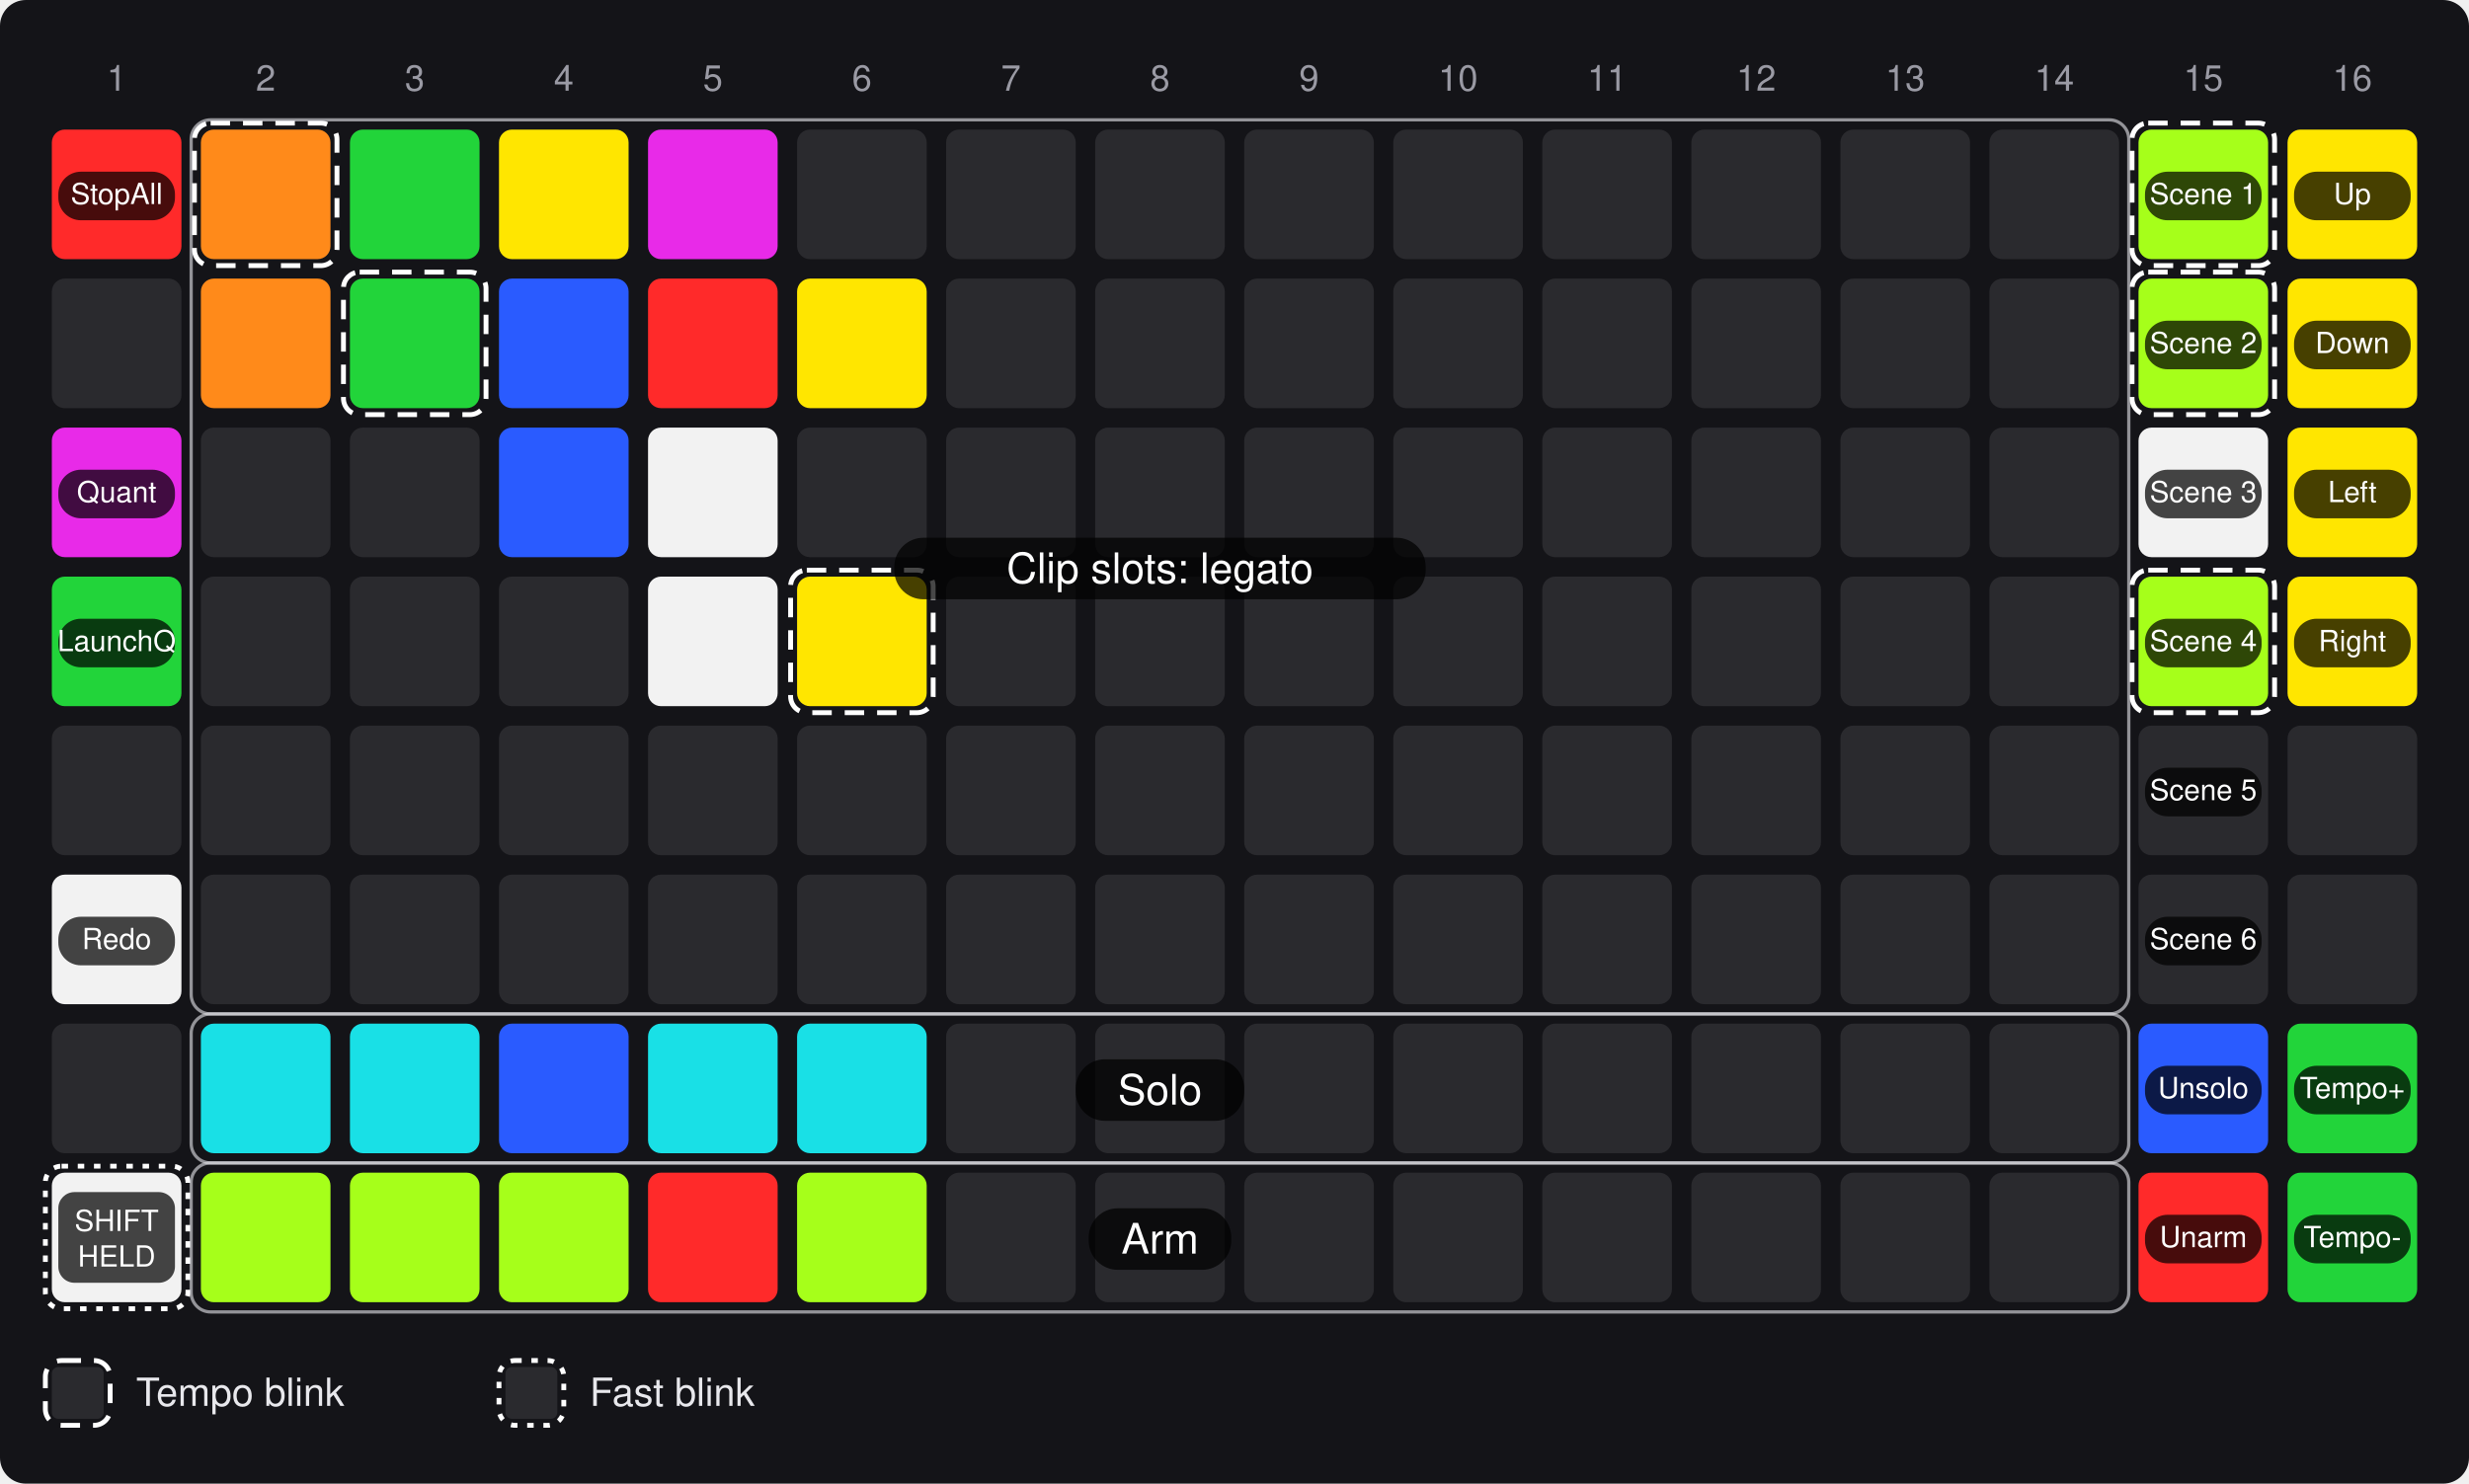
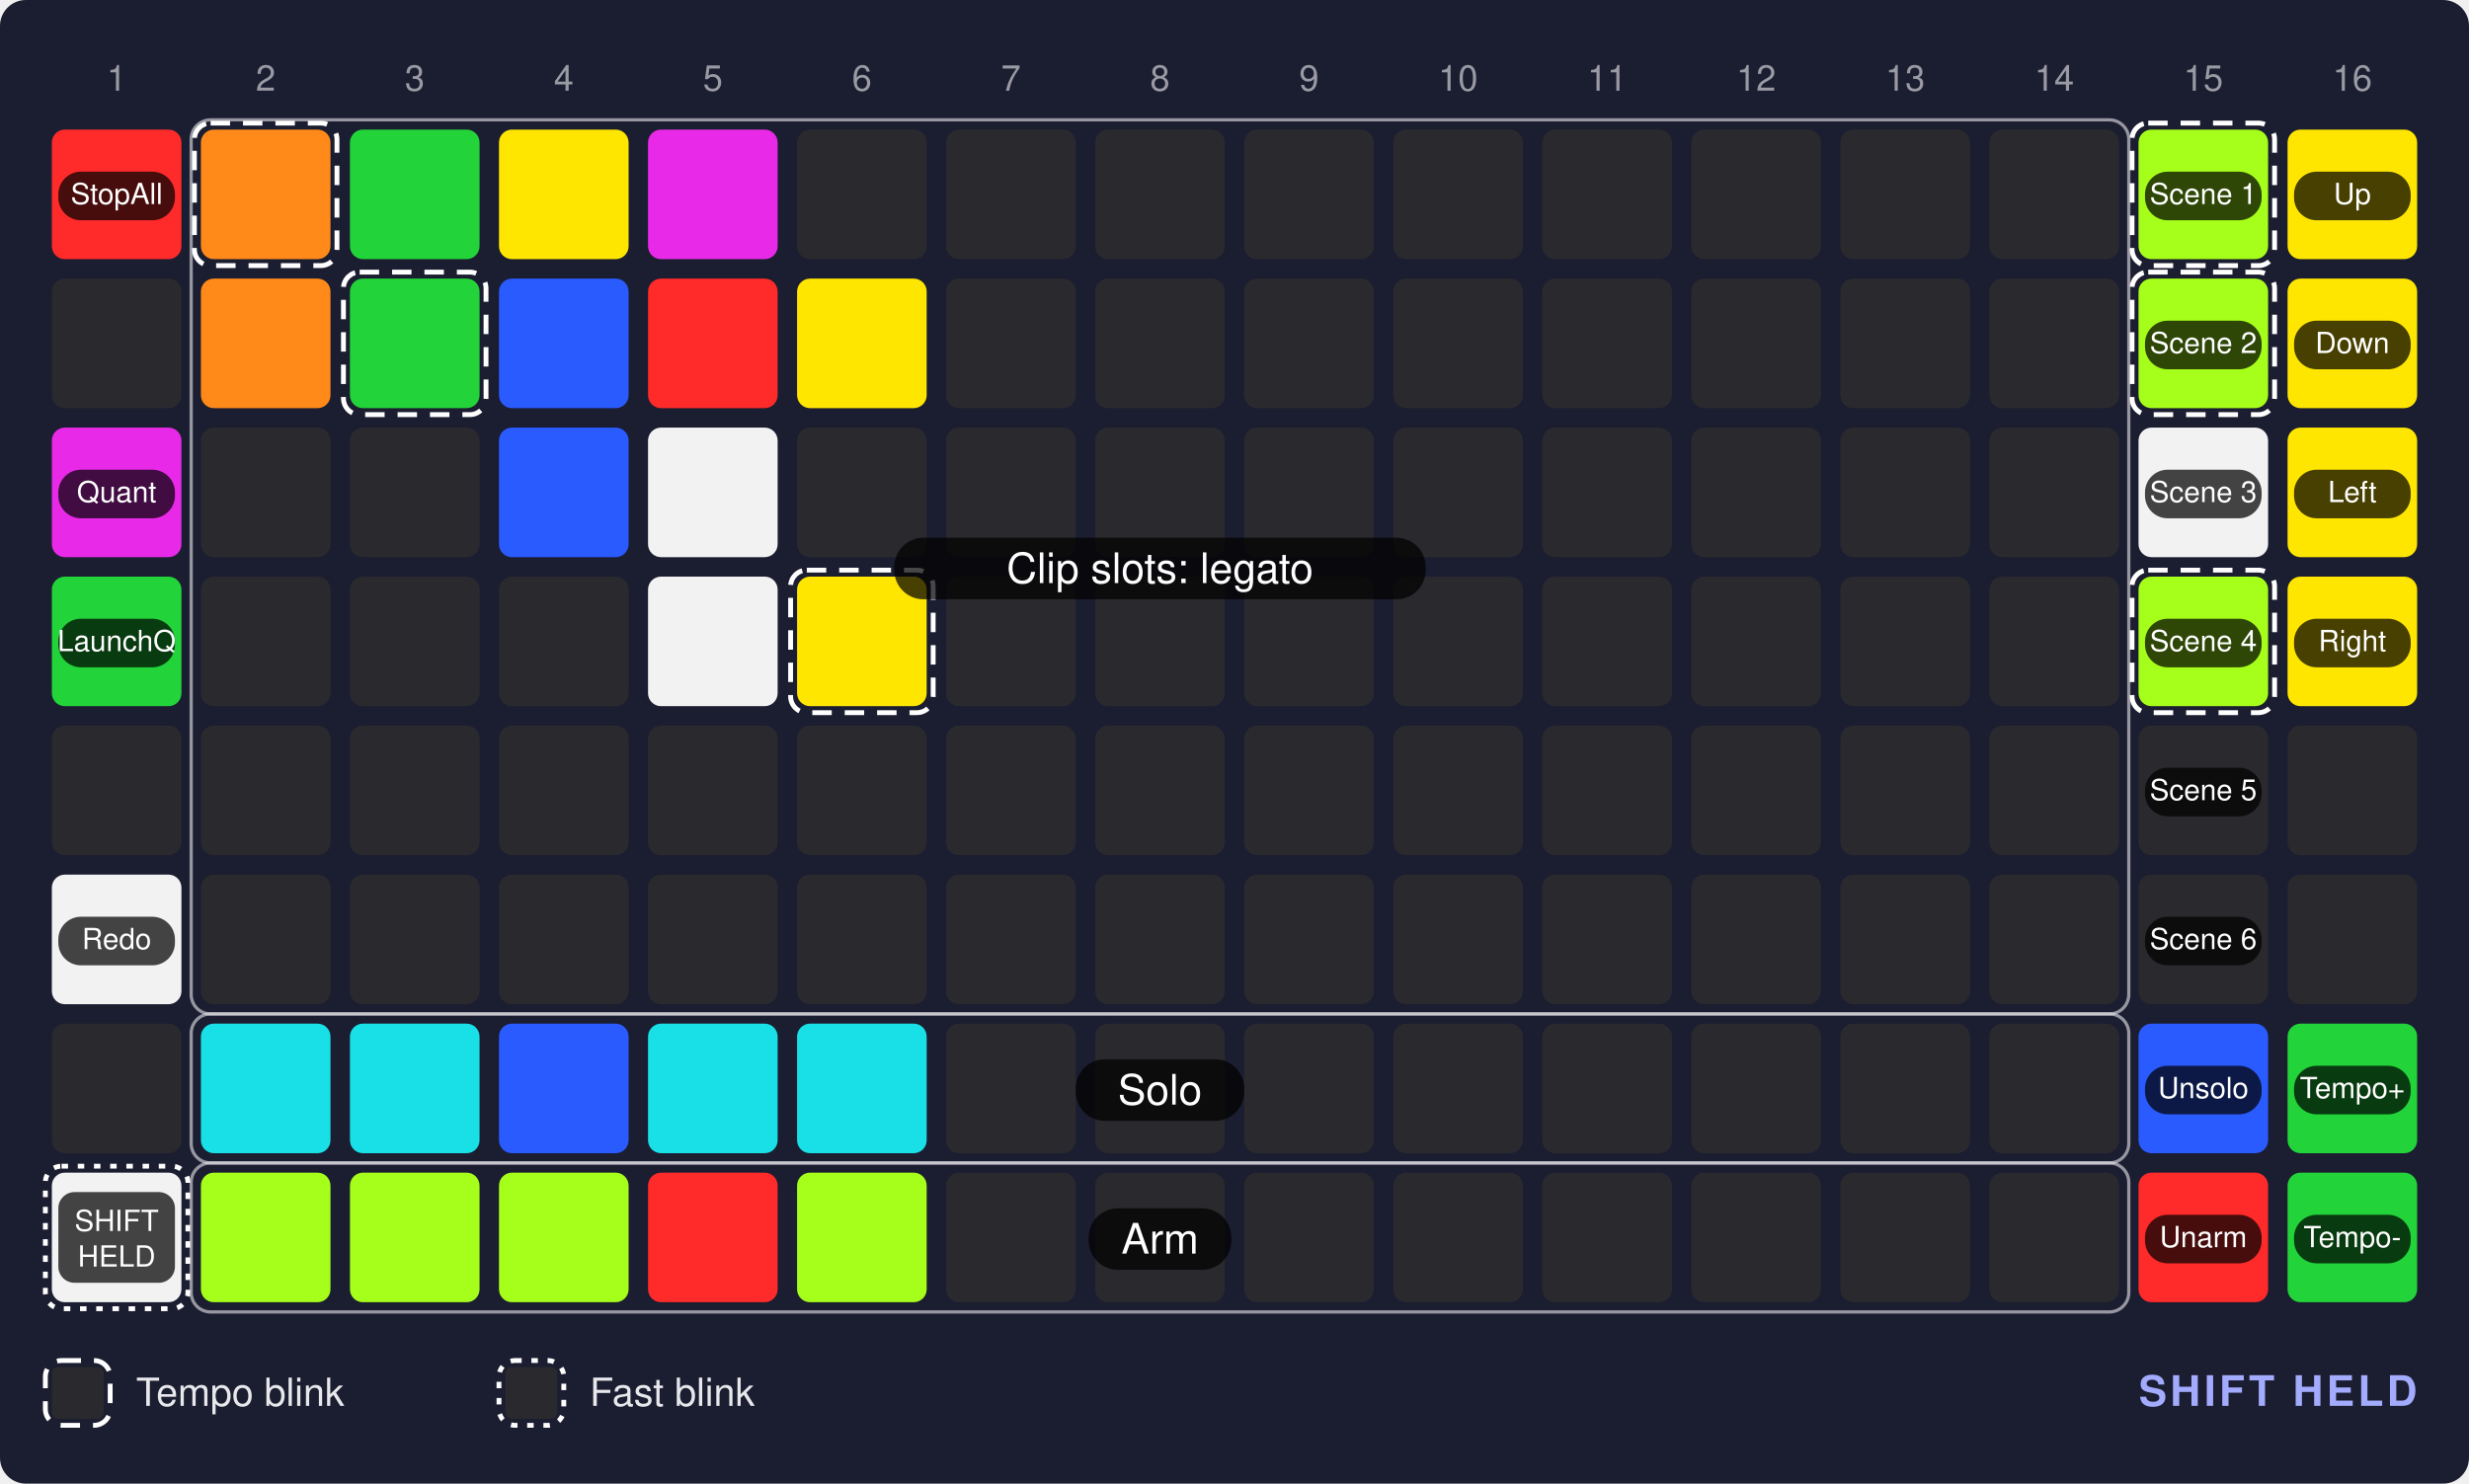
<svg xmlns="http://www.w3.org/2000/svg" width="762" height="458" viewBox="0 0 762 458" font-family="Helvetica, Arial, sans-serif">
-   <rect x="0" y="0" width="762" height="458" rx="8" fill="#141418" />
+   <rect x="0" y="0" width="762" height="458" rx="8" fill="#1b1d30" />
  <text x="36" y="28" font-size="11" fill="#9a9aa4" text-anchor="middle">1</text>
  <text x="82" y="28" font-size="11" fill="#9a9aa4" text-anchor="middle">2</text>
  <text x="128" y="28" font-size="11" fill="#9a9aa4" text-anchor="middle">3</text>
  <text x="174" y="28" font-size="11" fill="#9a9aa4" text-anchor="middle">4</text>
  <text x="220" y="28" font-size="11" fill="#9a9aa4" text-anchor="middle">5</text>
  <text x="266" y="28" font-size="11" fill="#9a9aa4" text-anchor="middle">6</text>
  <text x="312" y="28" font-size="11" fill="#9a9aa4" text-anchor="middle">7</text>
  <text x="358" y="28" font-size="11" fill="#9a9aa4" text-anchor="middle">8</text>
  <text x="404" y="28" font-size="11" fill="#9a9aa4" text-anchor="middle">9</text>
  <text x="450" y="28" font-size="11" fill="#9a9aa4" text-anchor="middle">10</text>
  <text x="496" y="28" font-size="11" fill="#9a9aa4" text-anchor="middle">11</text>
  <text x="542" y="28" font-size="11" fill="#9a9aa4" text-anchor="middle">12</text>
  <text x="588" y="28" font-size="11" fill="#9a9aa4" text-anchor="middle">13</text>
  <text x="634" y="28" font-size="11" fill="#9a9aa4" text-anchor="middle">14</text>
  <text x="680" y="28" font-size="11" fill="#9a9aa4" text-anchor="middle">15</text>
  <text x="726" y="28" font-size="11" fill="#9a9aa4" text-anchor="middle">16</text>
  <rect x="16" y="40" width="40" height="40" rx="4" fill="#ff2a2a" />
  <rect x="16" y="86" width="40" height="40" rx="4" fill="#2a2a2e" />
  <rect x="16" y="132" width="40" height="40" rx="4" fill="#e82ae8" />
  <rect x="16" y="178" width="40" height="40" rx="4" fill="#22d43a" />
  <rect x="16" y="224" width="40" height="40" rx="4" fill="#2a2a2e" />
  <rect x="16" y="270" width="40" height="40" rx="4" fill="#f2f2f2" />
  <rect x="16" y="316" width="40" height="40" rx="4" fill="#2a2a2e" />
  <rect x="16" y="362" width="40" height="40" rx="4" fill="#f2f2f2" />
  <rect x="14" y="360" width="44" height="44" rx="5" fill="none" stroke="#ffffff" stroke-width="1.5" stroke-dasharray="2 3" />
  <rect x="62" y="40" width="40" height="40" rx="4" fill="#ff8a1a" />
  <rect x="60" y="38" width="44" height="44" rx="5" fill="none" stroke="#ffffff" stroke-width="1.5" stroke-dasharray="6 4" />
  <rect x="62" y="86" width="40" height="40" rx="4" fill="#ff8a1a" />
  <rect x="62" y="132" width="40" height="40" rx="4" fill="#2a2a2e" />
  <rect x="62" y="178" width="40" height="40" rx="4" fill="#2a2a2e" />
  <rect x="62" y="224" width="40" height="40" rx="4" fill="#2a2a2e" />
  <rect x="62" y="270" width="40" height="40" rx="4" fill="#2a2a2e" />
  <rect x="62" y="316" width="40" height="40" rx="4" fill="#19e0e6" />
  <rect x="62" y="362" width="40" height="40" rx="4" fill="#a6ff1a" />
  <rect x="108" y="40" width="40" height="40" rx="4" fill="#22d43a" />
  <rect x="108" y="86" width="40" height="40" rx="4" fill="#22d43a" />
  <rect x="106" y="84" width="44" height="44" rx="5" fill="none" stroke="#ffffff" stroke-width="1.5" stroke-dasharray="6 4" />
  <rect x="108" y="132" width="40" height="40" rx="4" fill="#2a2a2e" />
  <rect x="108" y="178" width="40" height="40" rx="4" fill="#2a2a2e" />
  <rect x="108" y="224" width="40" height="40" rx="4" fill="#2a2a2e" />
  <rect x="108" y="270" width="40" height="40" rx="4" fill="#2a2a2e" />
  <rect x="108" y="316" width="40" height="40" rx="4" fill="#19e0e6" />
  <rect x="108" y="362" width="40" height="40" rx="4" fill="#a6ff1a" />
  <rect x="154" y="40" width="40" height="40" rx="4" fill="#ffe600" />
  <rect x="154" y="86" width="40" height="40" rx="4" fill="#2a5bff" />
  <rect x="154" y="132" width="40" height="40" rx="4" fill="#2a5bff" />
  <rect x="154" y="178" width="40" height="40" rx="4" fill="#2a2a2e" />
  <rect x="154" y="224" width="40" height="40" rx="4" fill="#2a2a2e" />
  <rect x="154" y="270" width="40" height="40" rx="4" fill="#2a2a2e" />
  <rect x="154" y="316" width="40" height="40" rx="4" fill="#2a5bff" />
  <rect x="154" y="362" width="40" height="40" rx="4" fill="#a6ff1a" />
  <rect x="200" y="40" width="40" height="40" rx="4" fill="#e82ae8" />
  <rect x="200" y="86" width="40" height="40" rx="4" fill="#ff2a2a" />
  <rect x="200" y="132" width="40" height="40" rx="4" fill="#f2f2f2" />
  <rect x="200" y="178" width="40" height="40" rx="4" fill="#f2f2f2" />
  <rect x="200" y="224" width="40" height="40" rx="4" fill="#2a2a2e" />
  <rect x="200" y="270" width="40" height="40" rx="4" fill="#2a2a2e" />
  <rect x="200" y="316" width="40" height="40" rx="4" fill="#19e0e6" />
  <rect x="200" y="362" width="40" height="40" rx="4" fill="#ff2a2a" />
  <rect x="246" y="40" width="40" height="40" rx="4" fill="#2a2a2e" />
  <rect x="246" y="86" width="40" height="40" rx="4" fill="#ffe600" />
  <rect x="246" y="132" width="40" height="40" rx="4" fill="#2a2a2e" />
  <rect x="246" y="178" width="40" height="40" rx="4" fill="#ffe600" />
  <rect x="244" y="176" width="44" height="44" rx="5" fill="none" stroke="#ffffff" stroke-width="1.5" stroke-dasharray="6 4" />
  <rect x="246" y="224" width="40" height="40" rx="4" fill="#2a2a2e" />
  <rect x="246" y="270" width="40" height="40" rx="4" fill="#2a2a2e" />
  <rect x="246" y="316" width="40" height="40" rx="4" fill="#19e0e6" />
  <rect x="246" y="362" width="40" height="40" rx="4" fill="#a6ff1a" />
  <rect x="292" y="40" width="40" height="40" rx="4" fill="#2a2a2e" />
  <rect x="292" y="86" width="40" height="40" rx="4" fill="#2a2a2e" />
  <rect x="292" y="132" width="40" height="40" rx="4" fill="#2a2a2e" />
  <rect x="292" y="178" width="40" height="40" rx="4" fill="#2a2a2e" />
  <rect x="292" y="224" width="40" height="40" rx="4" fill="#2a2a2e" />
  <rect x="292" y="270" width="40" height="40" rx="4" fill="#2a2a2e" />
  <rect x="292" y="316" width="40" height="40" rx="4" fill="#2a2a2e" />
  <rect x="292" y="362" width="40" height="40" rx="4" fill="#2a2a2e" />
  <rect x="338" y="40" width="40" height="40" rx="4" fill="#2a2a2e" />
  <rect x="338" y="86" width="40" height="40" rx="4" fill="#2a2a2e" />
  <rect x="338" y="132" width="40" height="40" rx="4" fill="#2a2a2e" />
  <rect x="338" y="178" width="40" height="40" rx="4" fill="#2a2a2e" />
  <rect x="338" y="224" width="40" height="40" rx="4" fill="#2a2a2e" />
  <rect x="338" y="270" width="40" height="40" rx="4" fill="#2a2a2e" />
  <rect x="338" y="316" width="40" height="40" rx="4" fill="#2a2a2e" />
  <rect x="338" y="362" width="40" height="40" rx="4" fill="#2a2a2e" />
  <rect x="384" y="40" width="40" height="40" rx="4" fill="#2a2a2e" />
  <rect x="384" y="86" width="40" height="40" rx="4" fill="#2a2a2e" />
  <rect x="384" y="132" width="40" height="40" rx="4" fill="#2a2a2e" />
  <rect x="384" y="178" width="40" height="40" rx="4" fill="#2a2a2e" />
  <rect x="384" y="224" width="40" height="40" rx="4" fill="#2a2a2e" />
  <rect x="384" y="270" width="40" height="40" rx="4" fill="#2a2a2e" />
  <rect x="384" y="316" width="40" height="40" rx="4" fill="#2a2a2e" />
  <rect x="384" y="362" width="40" height="40" rx="4" fill="#2a2a2e" />
  <rect x="430" y="40" width="40" height="40" rx="4" fill="#2a2a2e" />
  <rect x="430" y="86" width="40" height="40" rx="4" fill="#2a2a2e" />
  <rect x="430" y="132" width="40" height="40" rx="4" fill="#2a2a2e" />
  <rect x="430" y="178" width="40" height="40" rx="4" fill="#2a2a2e" />
  <rect x="430" y="224" width="40" height="40" rx="4" fill="#2a2a2e" />
  <rect x="430" y="270" width="40" height="40" rx="4" fill="#2a2a2e" />
  <rect x="430" y="316" width="40" height="40" rx="4" fill="#2a2a2e" />
  <rect x="430" y="362" width="40" height="40" rx="4" fill="#2a2a2e" />
  <rect x="476" y="40" width="40" height="40" rx="4" fill="#2a2a2e" />
  <rect x="476" y="86" width="40" height="40" rx="4" fill="#2a2a2e" />
  <rect x="476" y="132" width="40" height="40" rx="4" fill="#2a2a2e" />
  <rect x="476" y="178" width="40" height="40" rx="4" fill="#2a2a2e" />
  <rect x="476" y="224" width="40" height="40" rx="4" fill="#2a2a2e" />
  <rect x="476" y="270" width="40" height="40" rx="4" fill="#2a2a2e" />
  <rect x="476" y="316" width="40" height="40" rx="4" fill="#2a2a2e" />
  <rect x="476" y="362" width="40" height="40" rx="4" fill="#2a2a2e" />
  <rect x="522" y="40" width="40" height="40" rx="4" fill="#2a2a2e" />
  <rect x="522" y="86" width="40" height="40" rx="4" fill="#2a2a2e" />
  <rect x="522" y="132" width="40" height="40" rx="4" fill="#2a2a2e" />
  <rect x="522" y="178" width="40" height="40" rx="4" fill="#2a2a2e" />
  <rect x="522" y="224" width="40" height="40" rx="4" fill="#2a2a2e" />
  <rect x="522" y="270" width="40" height="40" rx="4" fill="#2a2a2e" />
  <rect x="522" y="316" width="40" height="40" rx="4" fill="#2a2a2e" />
  <rect x="522" y="362" width="40" height="40" rx="4" fill="#2a2a2e" />
  <rect x="568" y="40" width="40" height="40" rx="4" fill="#2a2a2e" />
  <rect x="568" y="86" width="40" height="40" rx="4" fill="#2a2a2e" />
  <rect x="568" y="132" width="40" height="40" rx="4" fill="#2a2a2e" />
  <rect x="568" y="178" width="40" height="40" rx="4" fill="#2a2a2e" />
  <rect x="568" y="224" width="40" height="40" rx="4" fill="#2a2a2e" />
  <rect x="568" y="270" width="40" height="40" rx="4" fill="#2a2a2e" />
  <rect x="568" y="316" width="40" height="40" rx="4" fill="#2a2a2e" />
  <rect x="568" y="362" width="40" height="40" rx="4" fill="#2a2a2e" />
  <rect x="614" y="40" width="40" height="40" rx="4" fill="#2a2a2e" />
  <rect x="614" y="86" width="40" height="40" rx="4" fill="#2a2a2e" />
  <rect x="614" y="132" width="40" height="40" rx="4" fill="#2a2a2e" />
  <rect x="614" y="178" width="40" height="40" rx="4" fill="#2a2a2e" />
  <rect x="614" y="224" width="40" height="40" rx="4" fill="#2a2a2e" />
  <rect x="614" y="270" width="40" height="40" rx="4" fill="#2a2a2e" />
  <rect x="614" y="316" width="40" height="40" rx="4" fill="#2a2a2e" />
  <rect x="614" y="362" width="40" height="40" rx="4" fill="#2a2a2e" />
  <rect x="660" y="40" width="40" height="40" rx="4" fill="#a6ff1a" />
  <rect x="658" y="38" width="44" height="44" rx="5" fill="none" stroke="#ffffff" stroke-width="1.5" stroke-dasharray="6 4" />
  <rect x="660" y="86" width="40" height="40" rx="4" fill="#a6ff1a" />
  <rect x="658" y="84" width="44" height="44" rx="5" fill="none" stroke="#ffffff" stroke-width="1.5" stroke-dasharray="6 4" />
  <rect x="660" y="132" width="40" height="40" rx="4" fill="#f2f2f2" />
  <rect x="660" y="178" width="40" height="40" rx="4" fill="#a6ff1a" />
  <rect x="658" y="176" width="44" height="44" rx="5" fill="none" stroke="#ffffff" stroke-width="1.5" stroke-dasharray="6 4" />
  <rect x="660" y="224" width="40" height="40" rx="4" fill="#2a2a2e" />
  <rect x="660" y="270" width="40" height="40" rx="4" fill="#2a2a2e" />
  <rect x="660" y="316" width="40" height="40" rx="4" fill="#2a5bff" />
  <rect x="660" y="362" width="40" height="40" rx="4" fill="#ff2a2a" />
  <rect x="706" y="40" width="40" height="40" rx="4" fill="#ffe600" />
  <rect x="706" y="86" width="40" height="40" rx="4" fill="#ffe600" />
  <rect x="706" y="132" width="40" height="40" rx="4" fill="#ffe600" />
  <rect x="706" y="178" width="40" height="40" rx="4" fill="#ffe600" />
  <rect x="706" y="224" width="40" height="40" rx="4" fill="#2a2a2e" />
  <rect x="706" y="270" width="40" height="40" rx="4" fill="#2a2a2e" />
  <rect x="706" y="316" width="40" height="40" rx="4" fill="#22d43a" />
  <rect x="706" y="362" width="40" height="40" rx="4" fill="#22d43a" />
  <rect x="18" y="53" width="36" height="15" rx="7" fill="#000000" fill-opacity="0.72" />
  <text x="36" y="63" font-size="9" fill="#ffffff" text-anchor="middle">StopAll</text>
  <rect x="18" y="145" width="36" height="15" rx="7" fill="#000000" fill-opacity="0.72" />
  <text x="36" y="155" font-size="9" fill="#ffffff" text-anchor="middle">Quant</text>
  <rect x="18" y="191" width="36" height="15" rx="7" fill="#000000" fill-opacity="0.72" />
  <text x="36" y="201" font-size="9" fill="#ffffff" text-anchor="middle">LaunchQ</text>
  <rect x="18" y="283" width="36" height="15" rx="7" fill="#000000" fill-opacity="0.72" />
  <text x="36" y="293" font-size="9" fill="#ffffff" text-anchor="middle">Redo</text>
  <rect x="18" y="368" width="36" height="28" rx="5" fill="#000000" fill-opacity="0.72" />
  <text x="36" y="380" font-size="9" fill="#ffffff" text-anchor="middle">SHIFT</text>
  <text x="36" y="391" font-size="9" fill="#ffffff" text-anchor="middle">HELD</text>
  <rect x="662" y="53" width="36" height="15" rx="7" fill="#000000" fill-opacity="0.72" />
  <text x="680" y="63" font-size="9" fill="#ffffff" text-anchor="middle">Scene 1</text>
  <rect x="662" y="99" width="36" height="15" rx="7" fill="#000000" fill-opacity="0.72" />
  <text x="680" y="109" font-size="9" fill="#ffffff" text-anchor="middle">Scene 2</text>
  <rect x="662" y="145" width="36" height="15" rx="7" fill="#000000" fill-opacity="0.72" />
  <text x="680" y="155" font-size="9" fill="#ffffff" text-anchor="middle">Scene 3</text>
  <rect x="662" y="191" width="36" height="15" rx="7" fill="#000000" fill-opacity="0.72" />
  <text x="680" y="201" font-size="9" fill="#ffffff" text-anchor="middle">Scene 4</text>
  <rect x="662" y="237" width="36" height="15" rx="7" fill="#000000" fill-opacity="0.72" />
  <text x="680" y="247" font-size="9" fill="#ffffff" text-anchor="middle">Scene 5</text>
  <rect x="662" y="283" width="36" height="15" rx="7" fill="#000000" fill-opacity="0.72" />
  <text x="680" y="293" font-size="9" fill="#ffffff" text-anchor="middle">Scene 6</text>
  <rect x="662" y="329" width="36" height="15" rx="7" fill="#000000" fill-opacity="0.72" />
  <text x="680" y="339" font-size="9" fill="#ffffff" text-anchor="middle">Unsolo</text>
  <rect x="662" y="375" width="36" height="15" rx="7" fill="#000000" fill-opacity="0.72" />
  <text x="680" y="385" font-size="9" fill="#ffffff" text-anchor="middle">Unarm</text>
  <rect x="708" y="53" width="36" height="15" rx="7" fill="#000000" fill-opacity="0.72" />
  <text x="726" y="63" font-size="9" fill="#ffffff" text-anchor="middle">Up</text>
  <rect x="708" y="99" width="36" height="15" rx="7" fill="#000000" fill-opacity="0.72" />
  <text x="726" y="109" font-size="9" fill="#ffffff" text-anchor="middle">Down</text>
  <rect x="708" y="145" width="36" height="15" rx="7" fill="#000000" fill-opacity="0.72" />
  <text x="726" y="155" font-size="9" fill="#ffffff" text-anchor="middle">Left</text>
  <rect x="708" y="191" width="36" height="15" rx="7" fill="#000000" fill-opacity="0.72" />
  <text x="726" y="201" font-size="9" fill="#ffffff" text-anchor="middle">Right</text>
  <rect x="708" y="329" width="36" height="15" rx="7" fill="#000000" fill-opacity="0.72" />
  <text x="726" y="339" font-size="9" fill="#ffffff" text-anchor="middle">Tempo+</text>
  <rect x="708" y="375" width="36" height="15" rx="7" fill="#000000" fill-opacity="0.72" />
  <text x="726" y="385" font-size="9" fill="#ffffff" text-anchor="middle">Tempo-</text>
  <rect x="59" y="37" width="598" height="276" rx="6" fill="none" stroke="#e8e8ec" stroke-width="1" stroke-opacity="0.6" />
  <rect x="276" y="166" width="164" height="19" rx="9" fill="#000000" fill-opacity="0.72" />
  <text x="358" y="180" font-size="13" fill="#ffffff" text-anchor="middle">Clip slots: legato</text>
  <rect x="59" y="313" width="598" height="46" rx="6" fill="none" stroke="#e8e8ec" stroke-width="1" stroke-opacity="0.6" />
  <rect x="332" y="327" width="52" height="19" rx="9" fill="#000000" fill-opacity="0.72" />
  <text x="358" y="341" font-size="13" fill="#ffffff" text-anchor="middle">Solo</text>
  <rect x="59" y="359" width="598" height="46" rx="6" fill="none" stroke="#e8e8ec" stroke-width="1" stroke-opacity="0.6" />
  <rect x="336" y="373" width="44" height="19" rx="9" fill="#000000" fill-opacity="0.72" />
  <text x="358" y="387" font-size="13" fill="#ffffff" text-anchor="middle">Arm</text>
  <rect x="16" y="422" width="16" height="16" rx="2" fill="#2a2a2e" />
  <rect x="14" y="420" width="20" height="20" rx="5" fill="none" stroke="#ffffff" stroke-width="1.5" stroke-dasharray="6 4" />
  <text x="42" y="434" font-size="12" fill="#e8e8ec">Tempo blink</text>
  <rect x="156" y="422" width="16" height="16" rx="2" fill="#2a2a2e" />
  <rect x="154" y="420" width="20" height="20" rx="5" fill="none" stroke="#ffffff" stroke-width="1.5" stroke-dasharray="2 3" />
  <text x="182" y="434" font-size="12" fill="#e8e8ec">Fast blink</text>
+   <text x="746" y="434" font-size="13" font-weight="bold" fill="#a3abff" text-anchor="end" letter-spacing="1">SHIFT HELD</text>
</svg>
